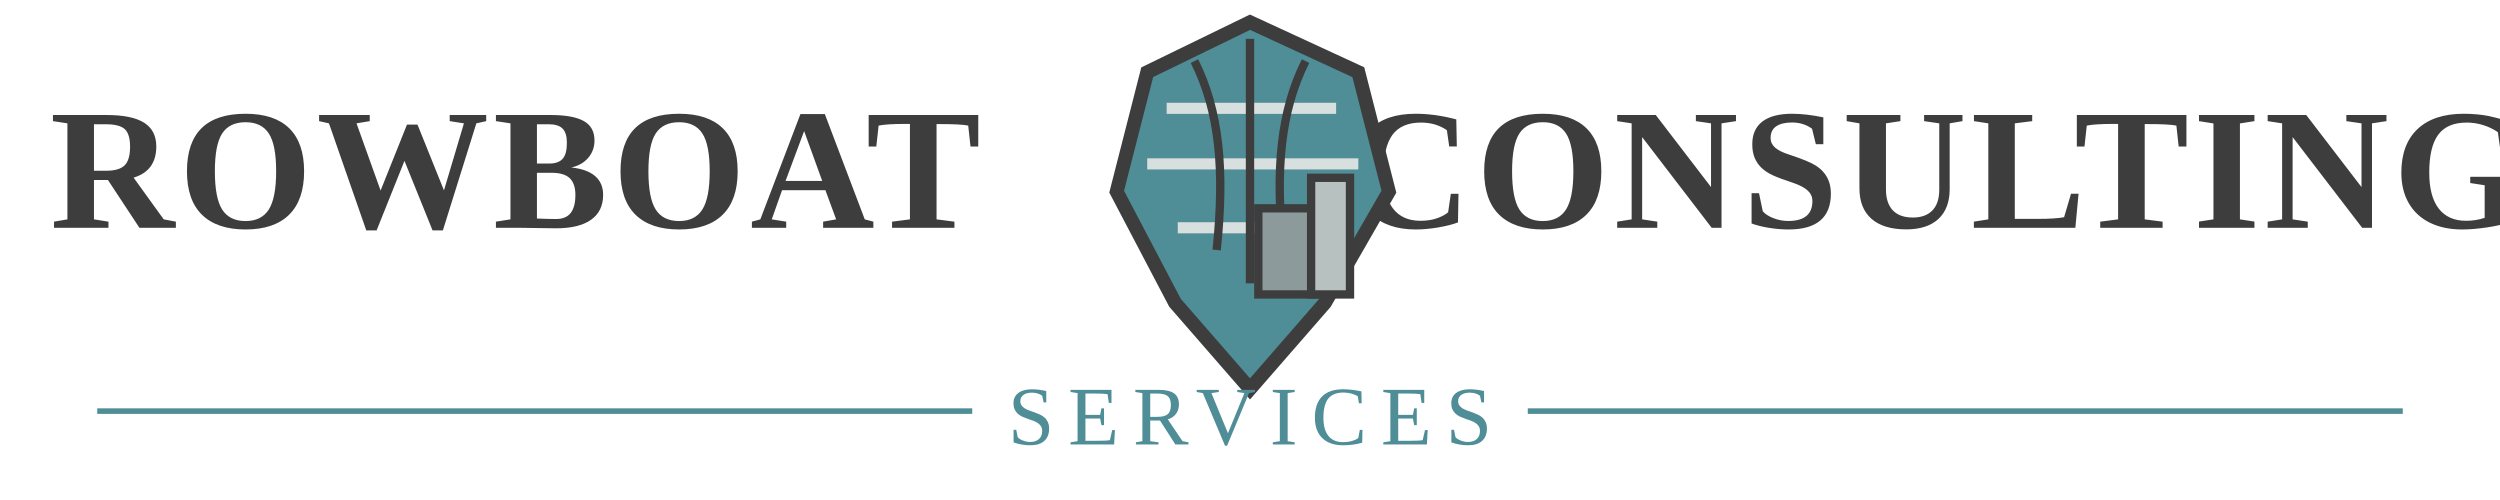
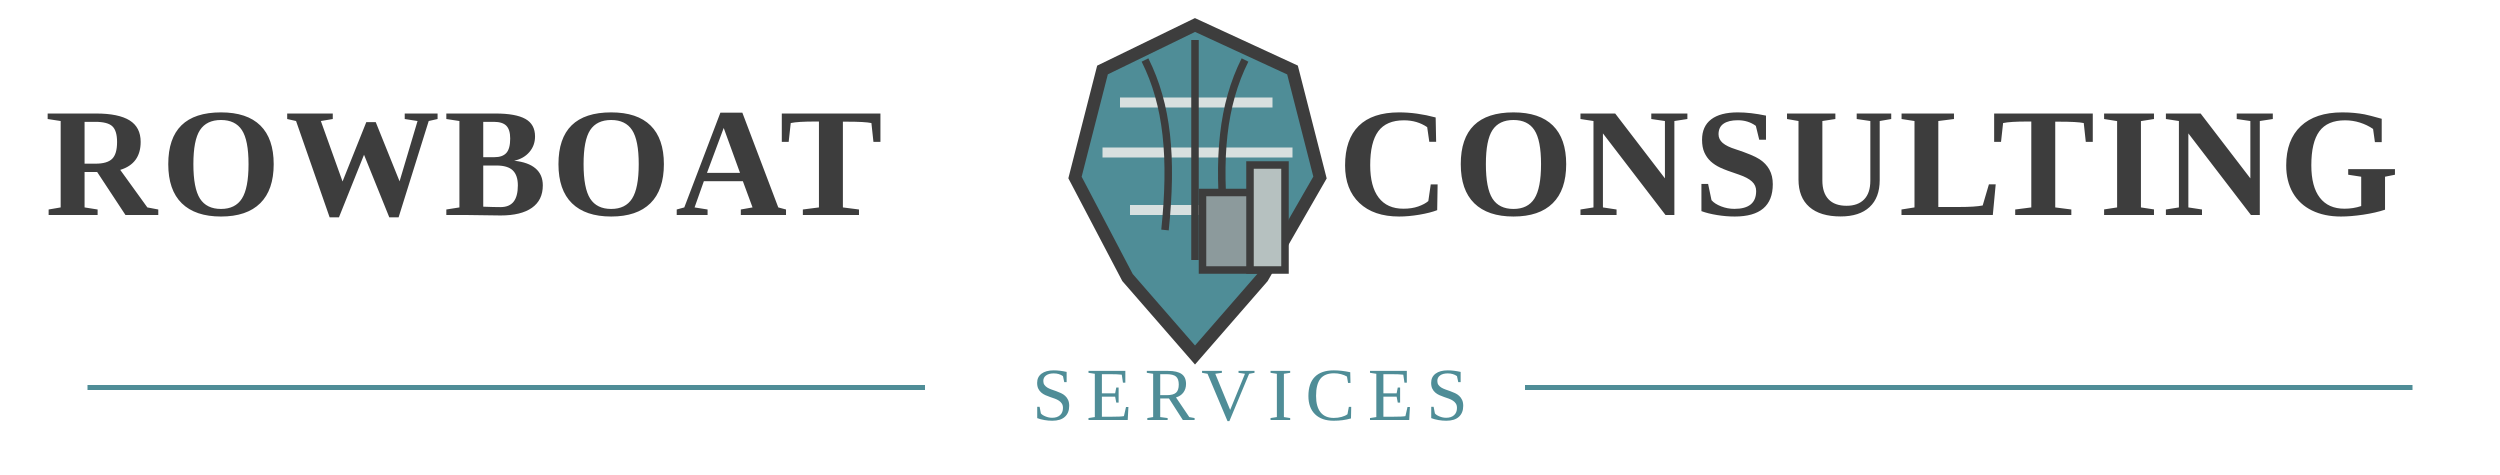
- <svg xmlns="http://www.w3.org/2000/svg" viewBox="0 0 900 180" role="img" aria-labelledby="title desc">
-   <rect width="900" height="180" fill="none" />
+ <svg xmlns="http://www.w3.org/2000/svg" viewBox="0 0 1000 190" role="img" aria-labelledby="title desc">
+   <rect width="1000" height="190" fill="none" />
  <g font-family="Georgia, 'Times New Roman', serif" font-weight="900" fill="#3d3d3d">
-     <text x="18" y="82" font-size="62" letter-spacing="1.5">ROWBOAT</text>
-     <text x="485" y="82" font-size="62" letter-spacing="1.5">CONSULTING</text>
+     <text x="18" y="86" font-size="62" letter-spacing="1.5">ROWBOAT</text>
+     <text x="535" y="86" font-size="62" letter-spacing="1.5">CONSULTING</text>
  </g>
-   <g transform="translate(402 8)">
+   <g transform="translate(430 10)">
    <path d="M48 0 87 18 98 61 75 101 48 132 21 101 0 61 11 18Z" fill="#4f8d97" stroke="#3d3d3d" stroke-width="5" />
    <path d="M11 51h76M18 31h61M22 74h52" fill="none" stroke="#d8e0df" stroke-width="4" />
    <path d="M48 6v88M28 14c9 18 11 39 8 68M68 14c-9 18-11 39-8 68" fill="none" stroke="#3d3d3d" stroke-width="3" />
    <path d="M51 67h21v31H51z" fill="#8c9a9c" stroke="#3d3d3d" stroke-width="3" />
    <path d="M70 56h14v42H70z" fill="#b6c1c0" stroke="#3d3d3d" stroke-width="3" />
  </g>
-   <path d="M35 148H350M550 148H865" stroke="#4f8d97" stroke-width="2" />
-   <text x="450" y="160" text-anchor="middle" font-family="Georgia, 'Times New Roman', serif" font-size="30" letter-spacing="5" fill="#4f8d97">SERVICES</text>
+   <path d="M35 155H370M610 155H965" stroke="#4f8d97" stroke-width="2" />
+   <text x="500" y="168" text-anchor="middle" font-family="Georgia, 'Times New Roman', serif" font-size="30" letter-spacing="5" fill="#4f8d97">SERVICES</text>
</svg>
